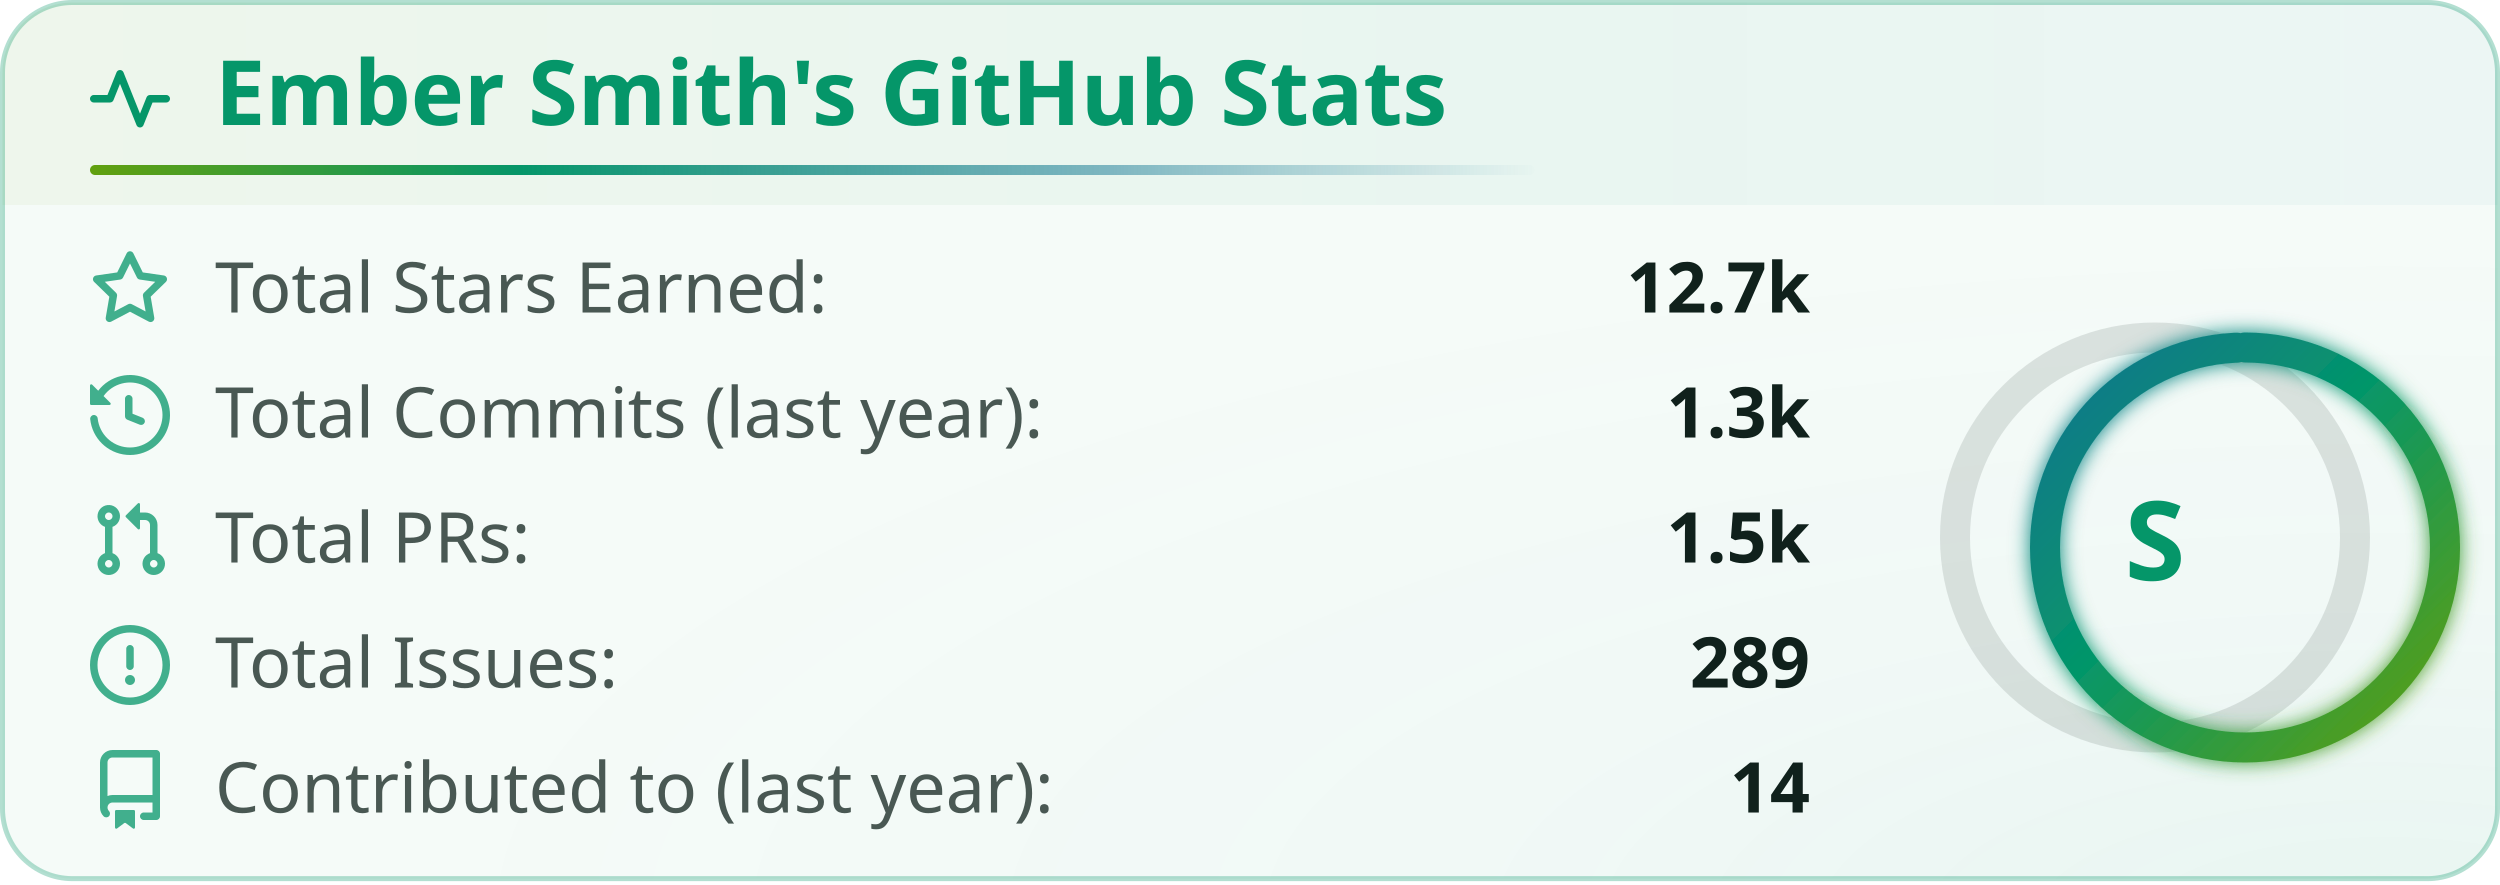
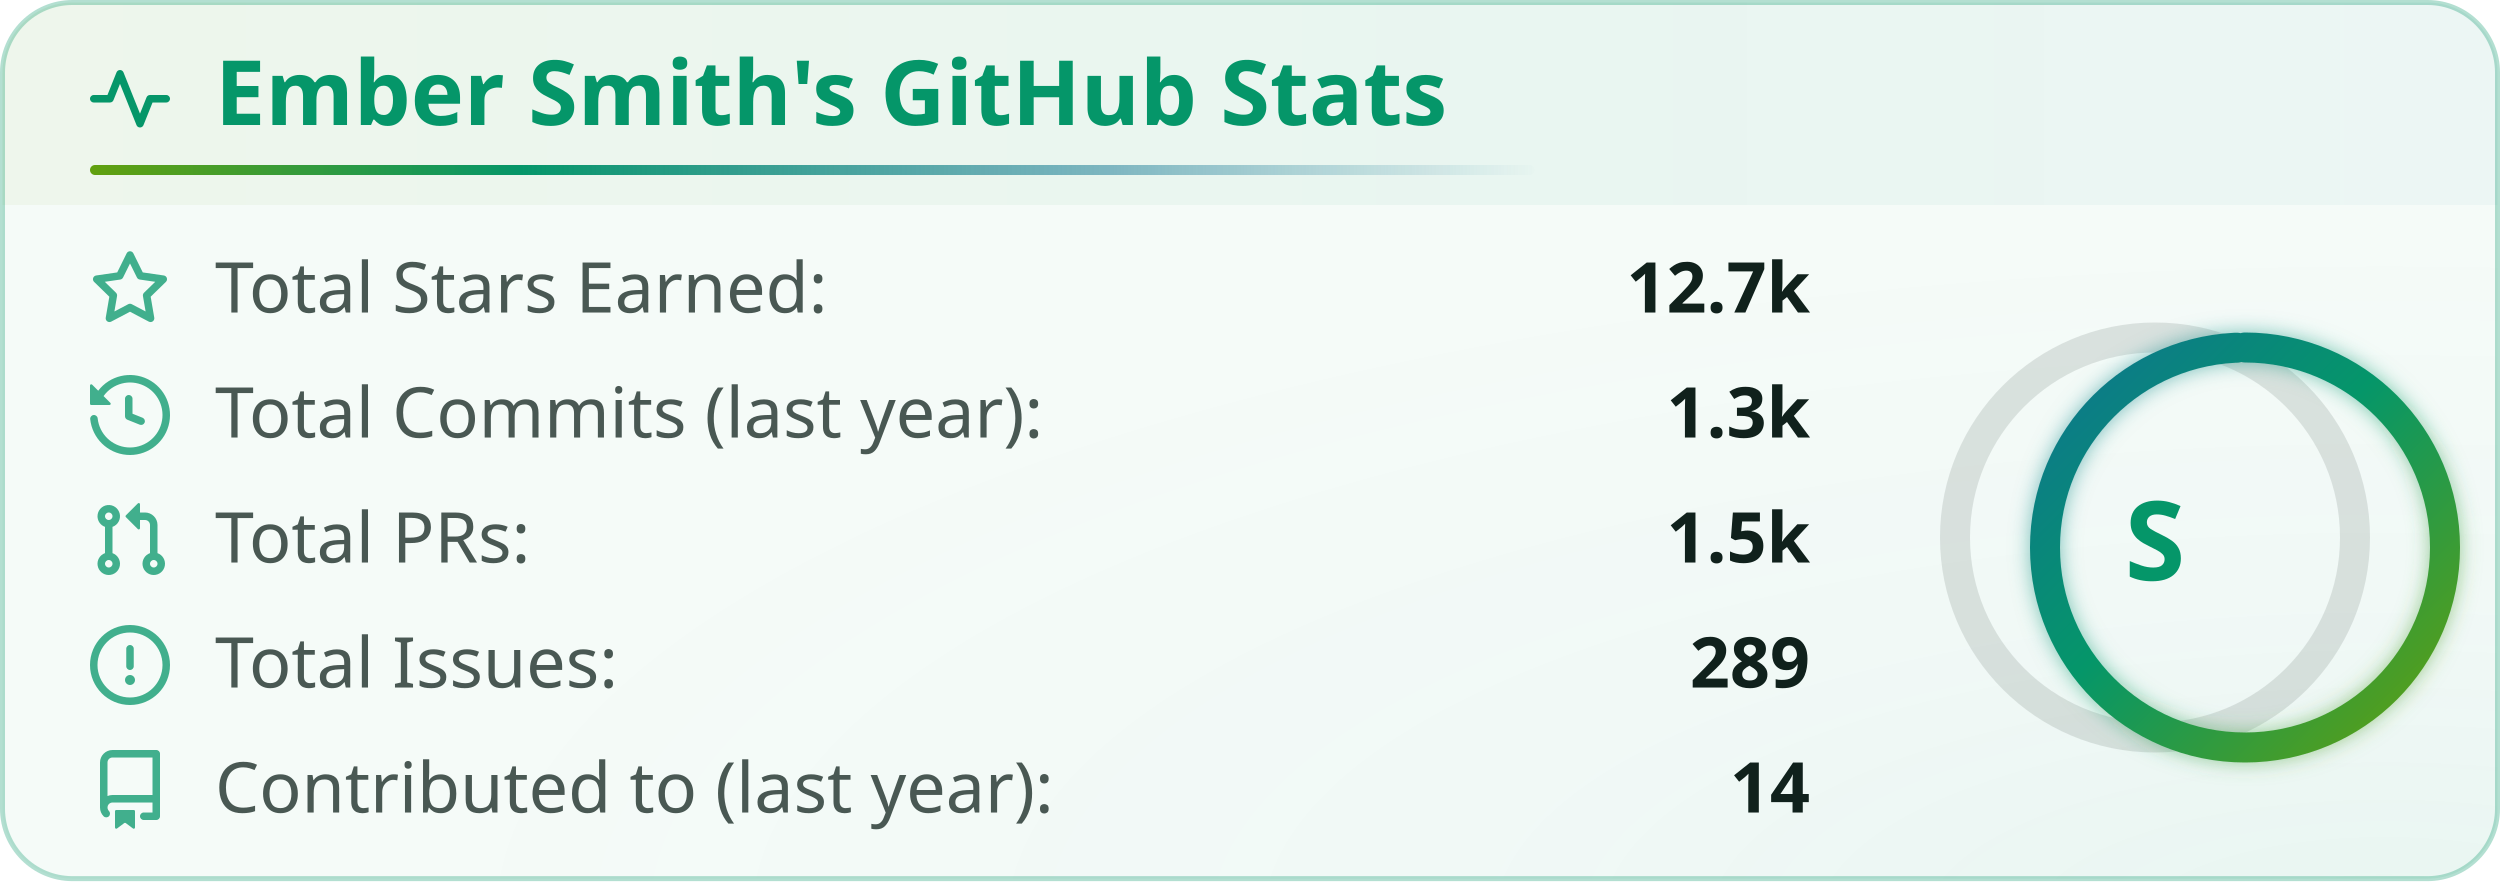
<svg xmlns="http://www.w3.org/2000/svg" width="500" height="177" viewBox="0 0 500 177" fill="none" role="img" aria-labelledby="title-id desc-id">
  <style>
    .header {
      font: 600 18px 'Segoe UI', Ubuntu, "Helvetica Neue", Sans-Serif;
      fill: #059669;
      animation: fadeInAnimation 0.8s ease-in-out backwards;
    }
    /* The icon reads against the title rather than with it, so it keeps its own color. */
    .title-icon {
      fill: #059669;
      animation: fadeInAnimation 0.8s ease-in-out backwards;
    }
    .title-accent {
      transform-box: fill-box;
      transform-origin: left center;
      animation: trailAnimation 0.9s cubic-bezier(0.2, 0.7, 0.2, 1) 0.2s backwards;
    }
    @supports(-moz-appearance: auto) {
      /* Selector detects Firefox */
      .header {
        font-size: 15.5px;
      }
    }
    .stat {
      font: 400 14px 'Segoe UI', Ubuntu, "Helvetica Neue", Sans-Serif;
      fill: #10211c;
      font-variant-numeric: tabular-nums;
    }
    @supports(-moz-appearance: auto) {
      /* Selector detects Firefox */
      .stat {
        font-size: 12px;
      }
    }
    .stagger {
      animation: fadeInAnimation 0.3s ease-in-out backwards;
    }
    .rank-text {
      font: 700 22px 'Segoe UI', Ubuntu, "Helvetica Neue", Sans-Serif;
      fill: #059669;
      transform: translate(-5px, 5px);
      animation: scaleInAnimation 0.3s ease-in-out backwards;
    }
    .rank-percentile-header {
      font-size: 14px;
    }
    .rank-percentile-text {
      font-size: 16px;
    }
    /* Labels recede so that the values read first. */
    .not_bold {
      font-weight: 400;
      opacity: 0.75;
    }
    .bold {
      font-weight: 600;
    }
    .icon {
      fill: #059669;
      opacity: 0.75;
      display: block;
    }
    .rank-circle-rim {
      stroke: #10211c;
      fill: none;
      stroke-width: 6;
      opacity: 0.12;
    }
    .rank-circle {
      stroke: url(#heat-ring);
      stroke-dasharray: 251.327;
      fill: none;
      stroke-width: 6;
      stroke-linecap: round;
      opacity: 1;
      transform-origin: -10px 8px;
      transform: rotate(-90deg);
      stroke-dashoffset: 1.612;
      animation: rankAnimation 0.8s backwards ease-in-out;
    }
    @keyframes rankAnimation {
      from {
        stroke-dashoffset: 251.327;
      }
      to {
        stroke-dashoffset: 1.612;
      }
    }
    /* A spark burns out at the top of its rise, so its resting frame is unlit. */
    .spark {
      fill: #63a00d;
      opacity: 0;
      animation: sparkAnimation 3.4s ease-out 3 backwards;
    }
    @keyframes sparkAnimation {
      0% {
        opacity: 0;
        transform: translateY(0);
      }
      15% {
        opacity: 1;
      }
      100% {
        opacity: 0;
        transform: translateY(-56px);
      }
    }
    @media (prefers-color-scheme: dark) {
      .heat-0 {
        stop-color: #d9f99d;
      }
      .heat-1 {
        stop-color: #34d399;
      }
      .heat-2 {
        stop-color: #0ea5a4;
      }
      .glow-core {
        stop-color: #34d399;
        stop-opacity: 0.13;
      }
      .glow-edge {
        stop-color: #0ea5a4;
        stop-opacity: 0.046;
      }
      .band-0 {
        stop-color: #d9f99d;
        stop-opacity: 0.08;
      }
      .band-1 {
        stop-color: #34d399;
        stop-opacity: 0.08;
      }
      .band-2 {
        stop-color: #0ea5a4;
        stop-opacity: 0.056;
      }
      .header {
        fill: #34d399;
      }
      .title-icon {
        fill: #34d399;
      }
      .card-bg {
        fill: #0b1513;
        stroke: #34d3994d;
      }
      .stat {
        fill: #e8f5f0;
      }
      .rank-text {
        fill: #34d399;
      }
      .icon {
        fill: #34d399;
      }
      .rank-circle-rim {
        stroke: #e8f5f0;
      }
      .spark {
        fill: #d9f99d;
      }
    }
    /* Animations */
    @keyframes scaleInAnimation {
      from {
        transform: translate(-5px, 5px) scale(0);
      }
      to {
        transform: translate(-5px, 5px) scale(1);
      }
    }
    @keyframes fadeInAnimation {
      from {
        opacity: 0;
      }
      to {
        opacity: 1;
      }
    }
    @keyframes trailAnimation {
      from {
        transform: scaleX(0);
      }
    }
    @media (prefers-reduced-motion: reduce) {
      * {
        animation-duration: 0s !important;
        animation-delay: 0s !important;
      }
    }
  </style>
  <defs>
    <linearGradient id="heat" x1="0" y1="0" x2="1" y2="0">
      <stop offset="0" class="heat-0" stop-color="#63a00d" />
      <stop offset="0.55" class="heat-1" stop-color="#059669" />
      <stop offset="1" class="heat-2" stop-color="#0e7490" />
    </linearGradient>
    <linearGradient id="heat-ring" x1="0" y1="1" x2="1" y2="0">
      <stop offset="0" class="heat-0" stop-color="#63a00d" />
      <stop offset="0.55" class="heat-1" stop-color="#059669" />
      <stop offset="1" class="heat-2" stop-color="#0e7490" />
    </linearGradient>
    <linearGradient id="heat-trail" x1="0" y1="0" x2="1" y2="0">
      <stop offset="0" class="heat-0" stop-color="#63a00d" />
      <stop offset="0.3" class="heat-1" stop-color="#059669" />
      <stop offset="0.7" class="heat-2" stop-color="#0e7490" stop-opacity="0.5" />
      <stop offset="1" class="heat-2" stop-color="#0e7490" stop-opacity="0" />
    </linearGradient>
    <linearGradient id="heat-band" x1="0" y1="0" x2="1" y2="0">
      <stop offset="0" class="band-0" stop-color="#63a00d" stop-opacity="0.05" />
      <stop offset="0.55" class="band-1" stop-color="#059669" stop-opacity="0.05" />
      <stop offset="1" class="band-2" stop-color="#0e7490" stop-opacity="0.035" />
    </linearGradient>
    <radialGradient id="heat-glow" cx="0.95" cy="1.05" r="0.8">
      <stop offset="0" class="glow-core" stop-color="#059669" stop-opacity="0.05" />
      <stop offset="0.45" class="glow-edge" stop-color="#0e7490" stop-opacity="0.017" />
      <stop offset="1" class="heat-2" stop-color="#0e7490" stop-opacity="0" />
    </radialGradient>
    <filter id="heat-bloom" x="-50%" y="-50%" width="200%" height="200%">
-       <feGaussianBlur stdDeviation="2" result="bloom" />
-       <feMerge>
-         <feMergeNode in="bloom" />
-         <feMergeNode in="SourceGraphic" />
-       </feMerge>
+       <feGaussianBlur stdDeviation="2" />
+       <feComponentTransfer>
+         <feFuncA type="linear" slope="0.5" />
+       </feComponentTransfer>
    </filter>
  </defs>
  <rect data-testid="card-bg" class="card-bg" x="0.5" y="0.5" rx="14" height="99%" width="499" stroke="#0596694d" fill="#f5fbf8" stroke-opacity="1" />
  <rect data-testid="card-glow" x="0.5" y="0.5" rx="14" height="99%" width="499" fill="url(#heat-glow)" />
  <path data-testid="title-band" d="M0.5 14.5a14 14 0 0 1 14 -14h471a14 14 0 0 1 14 14v26.5h-499z" fill="url(#heat-band)" />
  <g data-testid="card-title" transform="translate(18, 25)">
    <g>
      <svg class="title-icon" x="0" y="-13" viewBox="0 0 16 16" version="1.1" width="16" height="16">
        <path d="M6 2c.306 0 .582.187.696.471L10 10.731l1.304-3.26A.751.751 0 0 1 12 7h3.25a.75.75 0 0 1 0 1.5h-2.742l-1.812 4.529a.751.751 0 0 1-1.392 0L6 4.769l-1.304 3.26A.751.751 0 0 1 4 8.5H.75a.75.75 0 0 1 0-1.5h2.742l1.812-4.529A.751.751 0 0 1 6 2Z" />
      </svg>
    </g>
    <g transform="translate(25, 0)">
      <text x="0" y="0" class="header" data-testid="header">Ember Smith's GitHub Stats</text>
    </g>
    <rect data-testid="title-accent" class="title-accent" x="0" y="8" width="288.9" height="2" rx="1" fill="url(#heat-trail)" />
  </g>
  <g data-testid="main-card-body" transform="translate(0, 50)">
    <g data-testid="rank-circle" transform="translate(441, 49.5)">
      <circle class="rank-circle-rim" cx="-10" cy="8" r="40" />
-       <circle class="rank-circle" cx="-10" cy="8" r="40" filter="url(#heat-bloom)" />
+       <circle class="rank-circle" cx="-10" cy="8" r="40" data-testid="rank-ring-glow" filter="url(#heat-bloom)" />
+       <circle class="rank-circle" cx="-10" cy="8" r="40" data-testid="rank-ring" />
      <g class="rank-text">
        <text x="-5" alignment-baseline="central" dominant-baseline="central" text-anchor="middle" y="3" data-testid="level-rank-icon">S</text>
      </g>
      <circle class="spark" cx="-36" cy="42" r="1.7" style="animation-delay: 0s" />
      <circle class="spark" cx="-20" cy="48" r="1.7" style="animation-delay: 1.1s" />
      <circle class="spark" cx="-6" cy="44" r="1.7" style="animation-delay: 2.2s" />
      <circle class="spark" cx="8" cy="50" r="1.7" style="animation-delay: 0.6s" />
      <circle class="spark" cx="20" cy="40" r="1.7" style="animation-delay: 1.7s" />
    </g>
    <svg x="0" y="0">
      <g>
        <g class="stagger" style="animation-delay: 120ms" transform="translate(18, 0)">
          <svg data-testid="icon" class="icon" viewBox="0 0 16 16" version="1.1" width="16" height="16">
            <path fill-rule="evenodd" d="M8 .25a.75.75 0 01.673.418l1.882 3.815 4.21.612a.75.75 0 01.416 1.279l-3.046 2.97.719 4.192a.75.75 0 01-1.088.791L8 12.347l-3.766 1.98a.75.75 0 01-1.088-.79l.72-4.194L.818 6.374a.75.75 0 01.416-1.28l4.21-.611L7.327.668A.75.75 0 018 .25zm0 2.445L6.615 5.5a.75.75 0 01-.564.41l-3.097.45 2.24 2.184a.75.75 0 01.216.664l-.528 3.084 2.769-1.456a.75.75 0 01.698 0l2.77 1.456-.53-3.084a.75.75 0 01.216-.664l2.24-2.183-3.096-.45a.75.75 0 01-.564-.41L8 2.694v.001z" />
          </svg>
          <text class="stat not_bold" x="25" y="12.5">Total Stars Earned:</text>
          <text class="stat bold" x="344" text-anchor="end" y="12.5" data-testid="stars">12.7k</text>
        </g>
      </g>
      <g transform="translate(0, 25)">
        <g class="stagger" style="animation-delay: 160ms" transform="translate(18, 0)">
          <svg data-testid="icon" class="icon" viewBox="0 0 16 16" version="1.1" width="16" height="16">
            <path fill-rule="evenodd" d="M1.643 3.143L.427 1.927A.25.25 0 000 2.104V5.75c0 .138.112.25.25.25h3.646a.25.25 0 00.177-.427L2.715 4.215a6.5 6.5 0 11-1.18 4.458.75.75 0 10-1.493.154 8.001 8.001 0 101.6-5.684zM7.75 4a.75.75 0 01.75.75v2.992l2.028.812a.75.75 0 01-.557 1.392l-2.5-1A.75.75 0 017 8.25v-3.5A.75.75 0 017.75 4z" />
          </svg>
          <text class="stat not_bold" x="25" y="12.5">Total Commits (last year):</text>
          <text class="stat bold" x="344" text-anchor="end" y="12.5" data-testid="commits">1.3k</text>
        </g>
      </g>
      <g transform="translate(0, 50)">
        <g class="stagger" style="animation-delay: 200ms" transform="translate(18, 0)">
          <svg data-testid="icon" class="icon" viewBox="0 0 16 16" version="1.1" width="16" height="16">
            <path fill-rule="evenodd" d="M7.177 3.073L9.573.677A.25.25 0 0110 .854v4.792a.25.25 0 01-.427.177L7.177 3.427a.25.25 0 010-.354zM3.75 2.5a.75.75 0 100 1.5.75.75 0 000-1.5zm-2.25.75a2.25 2.25 0 113 2.122v5.256a2.251 2.251 0 11-1.5 0V5.372A2.25 2.25 0 011.5 3.25zM11 2.5h-1V4h1a1 1 0 011 1v5.628a2.251 2.251 0 101.5 0V5A2.5 2.5 0 0011 2.5zm1 10.25a.75.75 0 111.5 0 .75.75 0 01-1.5 0zM3.75 12a.75.75 0 100 1.5.75.75 0 000-1.5z" />
          </svg>
          <text class="stat not_bold" x="25" y="12.5">Total PRs:</text>
          <text class="stat bold" x="344" text-anchor="end" y="12.5" data-testid="prs">1.5k</text>
        </g>
      </g>
      <g transform="translate(0, 75)">
        <g class="stagger" style="animation-delay: 240ms" transform="translate(18, 0)">
          <svg data-testid="icon" class="icon" viewBox="0 0 16 16" version="1.1" width="16" height="16">
            <path fill-rule="evenodd" d="M8 1.5a6.5 6.5 0 100 13 6.5 6.5 0 000-13zM0 8a8 8 0 1116 0A8 8 0 010 8zm9 3a1 1 0 11-2 0 1 1 0 012 0zm-.25-6.25a.75.75 0 00-1.5 0v3.5a.75.75 0 001.5 0v-3.5z" />
          </svg>
          <text class="stat not_bold" x="25" y="12.5">Total Issues:</text>
          <text class="stat bold" x="344" text-anchor="end" y="12.5" data-testid="issues">289</text>
        </g>
      </g>
      <g transform="translate(0, 100)">
        <g class="stagger" style="animation-delay: 280ms" transform="translate(18, 0)">
          <svg data-testid="icon" class="icon" viewBox="0 0 16 16" version="1.1" width="16" height="16">
            <path fill-rule="evenodd" d="M2 2.5A2.5 2.5 0 014.5 0h8.75a.75.75 0 01.75.75v12.5a.75.75 0 01-.75.75h-2.5a.75.75 0 110-1.5h1.75v-2h-8a1 1 0 00-.714 1.7.75.75 0 01-1.072 1.05A2.495 2.495 0 012 11.5v-9zm10.5-1V9h-8c-.356 0-.694.074-1 .208V2.5a1 1 0 011-1h8zM5 12.25v3.25a.25.25 0 00.4.2l1.45-1.087a.25.25 0 01.3 0L8.6 15.7a.25.25 0 00.4-.2v-3.25a.25.25 0 00-.25-.25h-3.5a.25.25 0 00-.25.25z" />
          </svg>
          <text class="stat not_bold" x="25" y="12.5">Contributed to (last year):</text>
          <text class="stat bold" x="344" text-anchor="end" y="12.5" data-testid="contributed_to">14</text>
        </g>
      </g>
    </svg>
  </g>
</svg>
